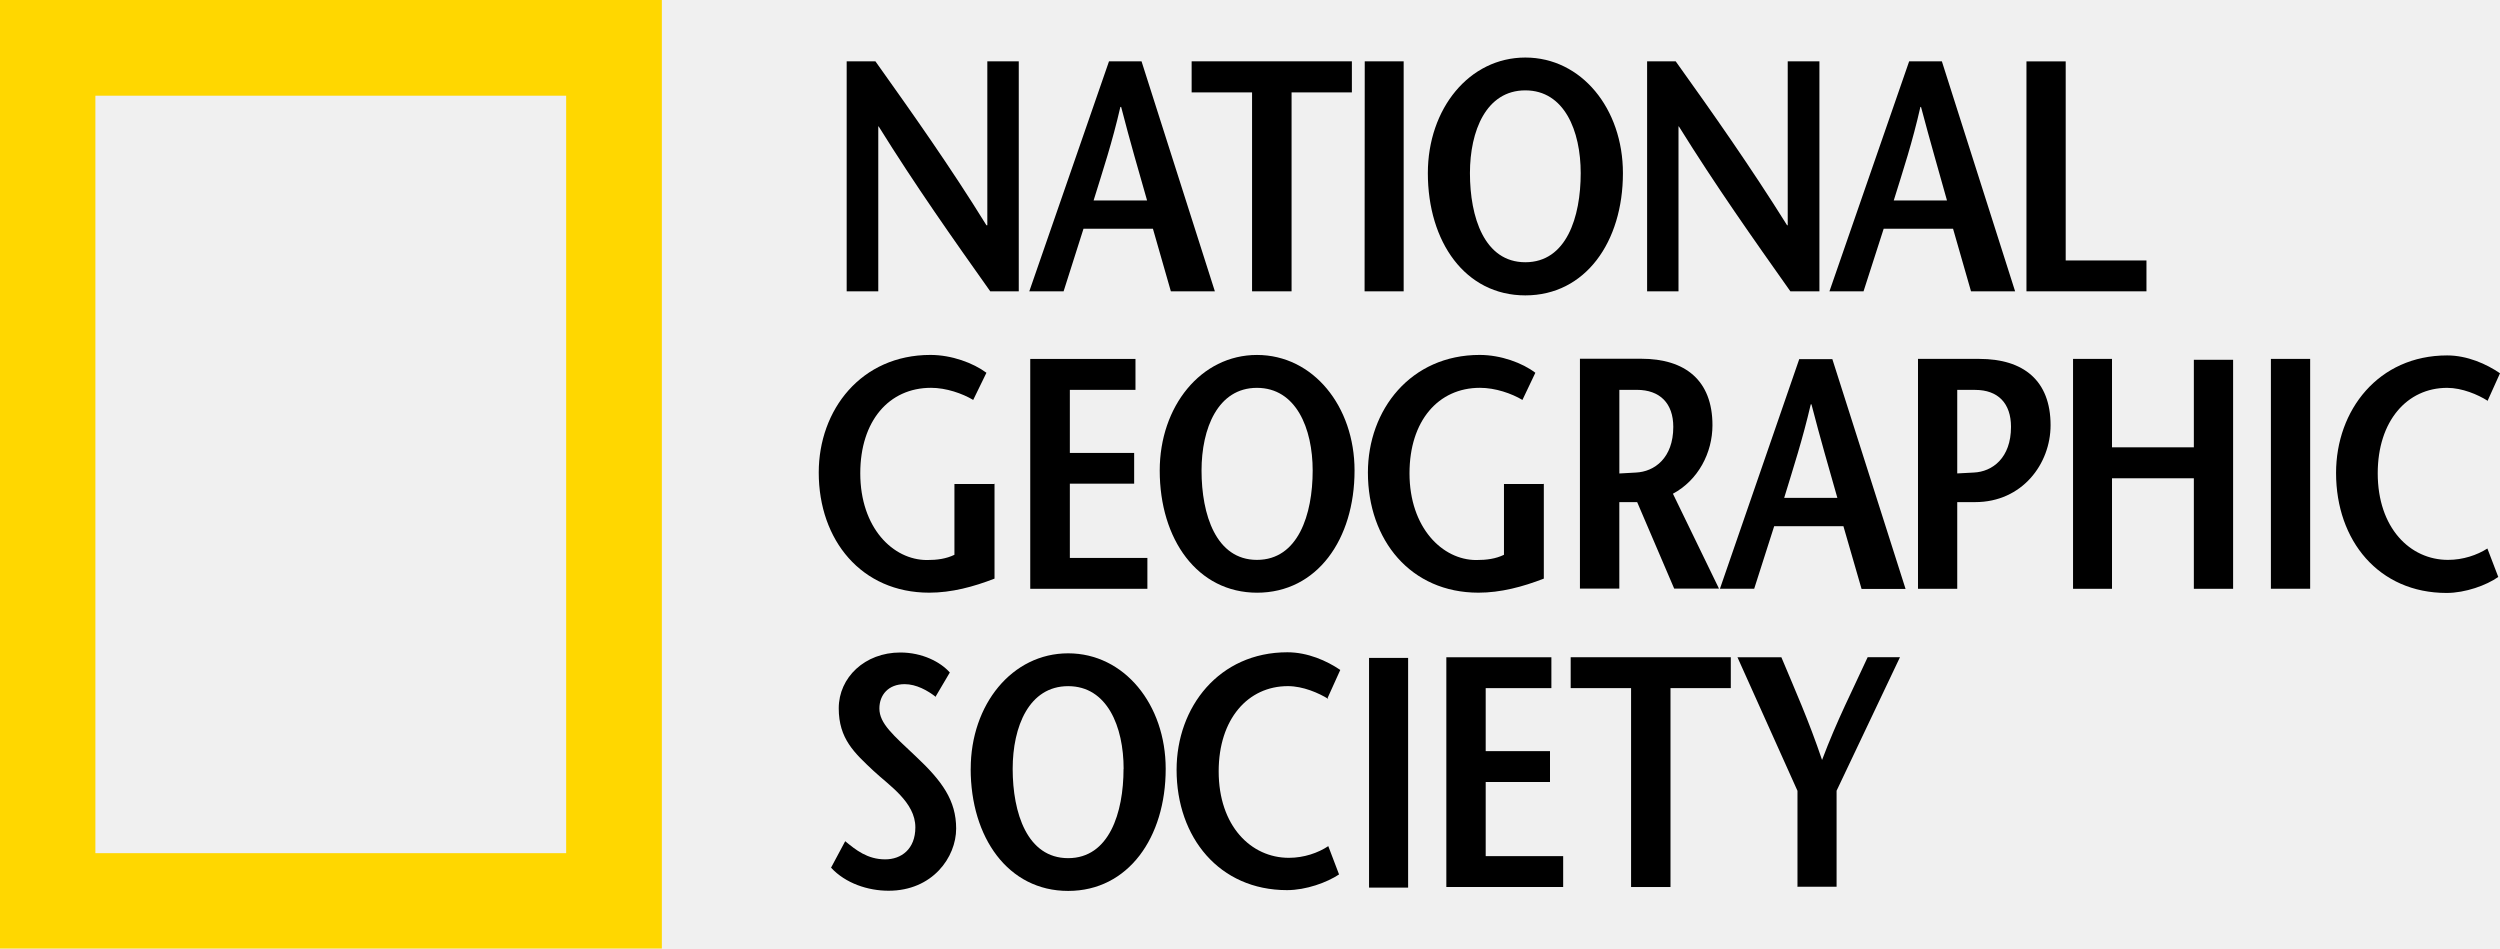
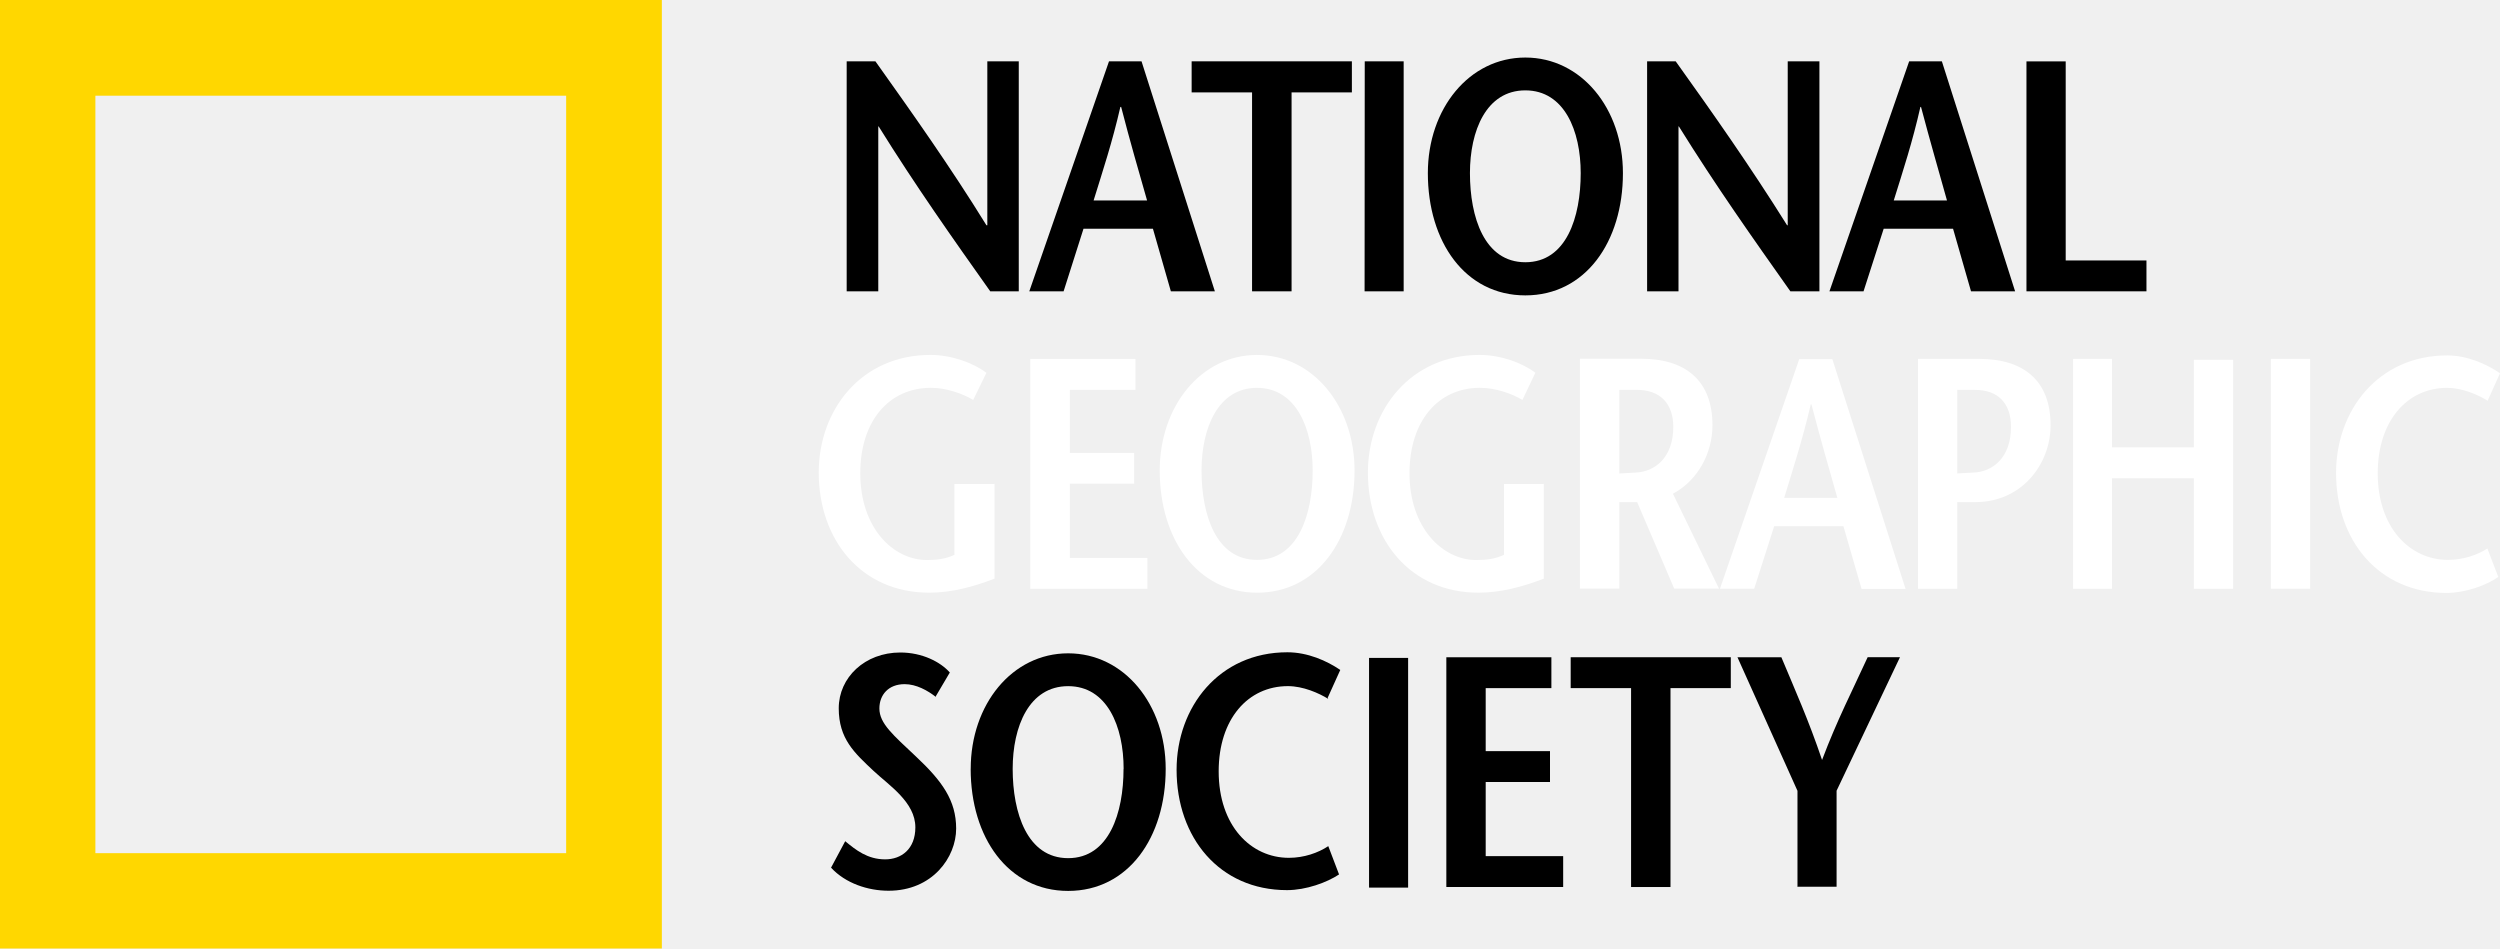
<svg xmlns="http://www.w3.org/2000/svg" version="1.1" id="Layer_1" x="0px" y="0px" width="1000px" height="379.409px" viewBox="-196.799 205.649 1000 379.409" enable-background="new -196.799 205.649 1000 379.409" xml:space="preserve">
  <g>
    <path fill="#FFD700" d="M-196.799,585.059V205.649H67.94v379.409H-196.799z M29.663,546.831V243.927h-188.307v302.991H29.663   V546.831z" />
-     <g>
+     <g fill="#FFFFFF">
      <path d="M201.01,399.126v37.971c-8.418,3.274-17.193,5.624-26.129,5.624c-27.077,0-44.185-20.984-44.185-48.049    c0-25.108,16.985-47.053,44.677-47.053c8.493,0,17.108,3.2,22.4,7.139l-5.292,10.868c-4.308-2.584-10.831-4.85-16.862-4.85    c-16.862,0-28.308,13.292-28.308,34.179c0,21.785,13.047,34.707,26.708,34.707c4.062,0,7.631-0.491,10.954-2.092v-28.308h15.754    L201.01,399.126z" />
      <polygon points="257.38,361.588 231.14,361.588 231.14,386.819 256.863,386.819 256.863,399.126 231.14,399.126 231.14,428.825     262.155,428.825 262.155,441.158 215.3,441.158 215.3,349.219 257.392,349.219 257.392,361.601   " />
      <path d="M305.97,429.601c-16.369,0-22.154-18.092-22.154-35.729c0-16.862,6.523-33.083,22.154-33.083    c15.68,0,22.302,16.221,22.302,33.083c0,17.625-5.835,35.729-22.277,35.729H305.97z M305.97,442.733    c24.124,0,39.052-21.415,39.052-48.862c0-25.674-16.541-46.24-39.04-46.24c-22.399,0-38.892,20.554-38.892,46.24    c0,27.447,15.016,48.862,39.015,48.862H305.97z" />
      <path d="M420.729,399.126v37.971c-8.42,3.274-17.282,5.624-26.143,5.624c-27.102,0-44.222-20.984-44.222-48.049    c0-25.108,17.107-47.053,44.702-47.053c8.491,0,17.107,3.2,22.276,7.139l-5.169,10.868c-4.309-2.584-10.83-4.85-16.985-4.85    c-16.737,0-28.185,13.292-28.185,34.179c0,21.785,13.169,34.707,26.708,34.707c4.186,0,7.754-0.491,11.078-2.092v-28.308h15.753    L420.729,399.126z" />
      <path d="M450.956,361.588h6.953c9.269,0,14.608,5.391,14.608,14.818c0,12.431-7.508,17.933-14.979,18.266    c-1.525,0.123-5.316,0.295-6.597,0.369v-33.452H450.956z M490.833,441.17l-18.462-38.03c10.093-5.416,15.814-16.333,15.814-27.41    c0-17.969-10.929-26.584-28.492-26.584h-24.517v91.938h15.753v-34.585h7.139l14.807,34.585h17.969L490.833,441.17z" />
      <path d="M516.875,404.788c3.668-12.062,7.349-23.298,10.634-37.415h0.271c3.645,14.104,6.953,25.354,10.363,37.415H516.875    L516.875,404.788z M522.93,349.207l-31.752,91.939h13.698l7.999-25.021h27.692l7.262,25.106h17.6l-29.292-91.938h-13.17    L522.93,349.207z" />
      <path d="M594.937,349.207h-24.538v91.968h15.699v-34.68h7.19c18.766,0,30.144-15.287,30.144-30.755    C623.432,357.814,612.549,349.207,594.937,349.207z M592.661,394.671c-1.601,0.115-5.591,0.28-6.563,0.346v-33.41h7.141    c9.201,0,14.363,5.375,14.363,14.792C607.602,388.817,600.181,394.358,592.661,394.671z" />
      <polygon points="696.445,441.17 680.74,441.17 680.74,396.96 648.002,396.96 648.002,441.17 632.419,441.17 632.419,349.207     648.002,349.207 648.002,384.579 680.74,384.579 680.74,349.564 696.445,349.564   " />
      <path d="M711.559,349.207h15.705v91.939h-15.705V349.207z" />
      <path d="M798.155,365.896c-3.742-2.375-10.092-5.107-16.086-5.107c-16.073,0-27.778,13.292-27.778,34.178    c0,21.785,12.874,34.634,28.11,34.634c6.03,0,11.643-1.92,15.754-4.553l4.356,11.384c-4.677,3.322-13.168,6.399-20.676,6.399    c-27.139,0-44.209-20.922-44.209-48c0-25.107,16.946-47.015,44.43-47.015c8.074,0,15.755,3.446,21.145,7.139l-5.046,11.199    V365.896z" />
    </g>
    <g>
      <path d="M210.709,322.179H199.3c-14.955-21.107-29.81-42.128-44.64-65.969h-0.148v65.969h-12.64v-91.987h11.508    c14.929,20.997,29.809,41.969,44.406,65.576h0.344v-65.576h12.579V322.179z" />
      <path d="M240.641,285.835c3.73-12.086,7.458-23.225,10.708-37.416h0.308c3.656,14.191,6.93,25.33,10.376,37.416H240.641z     M246.795,230.204l-31.877,91.975h13.723l7.963-25.046h27.766l7.175,25.046h17.601l-29.33-91.987h-13.046L246.795,230.204z" />
      <polygon points="304.026,322.179 304.026,242.609 279.854,242.609 279.854,230.179 343.951,230.179 343.951,242.609     319.829,242.609 319.829,322.179 304.001,322.179   " />
      <path d="M349.097,230.191h15.569v91.987h-15.631L349.097,230.191z" />
      <path d="M413.33,310.548c-16.393,0-22.153-18.006-22.153-35.644c0-16.91,6.498-33.107,22.153-33.107    c15.632,0,22.154,16.197,22.154,33.107C435.484,292.542,429.761,310.548,413.33,310.548z M413.33,323.804    c24.05,0,39.041-21.416,39.041-48.899c0-25.784-16.592-46.24-39.041-46.24c-22.437,0-38.99,20.456-38.99,46.24    C374.34,302.4,389.281,323.804,413.33,323.804z" />
      <path d="M530.795,322.179h-11.446c-14.916-21.107-29.785-42.128-44.603-65.969h-0.147v65.969h-12.554v-91.987h11.445    c15.016,20.997,29.785,41.969,44.554,65.576h0.246v-65.576h12.678v91.987H530.795z" />
      <path d="M560.702,285.835c3.754-12.086,7.447-23.225,10.66-37.416h0.244c3.754,14.191,7.017,25.33,10.389,37.416H560.702    L560.702,285.835z M566.855,230.204l-31.876,91.975h13.637l8.062-25.046h27.741l7.189,25.046h17.636l-29.292-91.987h-13.046    L566.855,230.204z" />
      <polygon points="613.785,230.204 629.479,230.204 629.479,309.835 661.785,309.835 661.785,322.179 613.785,322.179     613.785,230.191   " />
    </g>
    <g>
      <path d="M177.7,484.543c-3.446-2.732-8.025-5.232-12.627-5.232c-6.56,0-10.118,4.345-10.118,9.724    c0,6.031,5.539,10.634,14.585,19.176c10.486,9.846,16.124,17.576,16.124,28.875c0,11.444-9.428,24.859-27.028,24.859    c-8.246,0-17.231-2.953-23.016-9.229l5.662-10.585c4.185,3.446,8.861,7.262,16,7.262c6.399,0,12.062-4.062,12.062-12.8    c0-10.093-10.585-16.824-16.739-22.608c-7.631-7.177-13.908-12.802-13.908-25.023c0-12.332,10.461-22.313,24.615-22.313    c8.861,0,16.123,3.816,19.815,8l-5.662,9.601L177.7,484.543z" />
      <path d="M191.485,513.194c0-25.722,16.528-46.215,38.978-46.215s39.016,20.493,39.016,46.215    c0,27.446-14.979,48.824-39.016,48.824c-24.036,0-38.991-21.39-38.991-48.824H191.485z M252.653,513.194    c0-16.947-6.584-33.083-22.191-33.083c-15.63,0-22.191,16.123-22.191,33.083c0,17.6,5.785,35.717,22.191,35.717    c16.394,0,22.154-18.128,22.154-35.717H252.653z" />
      <path d="M334.523,485.22c-3.814-2.363-10.092-5.12-16.158-5.12c-16,0-27.693,13.169-27.693,34.091    c0,21.786,12.886,34.586,28.086,34.586c6.031,0,11.693-1.97,15.755-4.677l4.308,11.322c-4.801,3.2-13.17,6.278-20.8,6.278    c-27.078,0-44.186-21.047-44.186-48.125c0-25.106,16.984-47.015,44.308-47.015c8.123,0,15.755,3.384,21.169,7.065l-5.045,11.162    L334.523,485.22z" />
      <path d="M350.819,468.813h15.631v91.878h-15.631V468.813z" />
      <polygon points="423.756,480.898 397.479,480.898 397.479,506.104 423.201,506.104 423.201,518.438 397.479,518.438     397.479,548.1 428.47,548.1 428.47,560.457 381.736,560.457 381.736,468.542 423.756,468.567 423.756,480.898   " />
      <polygon points="455.632,560.457 455.632,480.898 431.473,480.898 431.473,468.542 495.521,468.542 495.521,480.898     471.398,480.898 471.398,560.457 455.644,560.457   " />
      <path d="M522.192,560.457v-38.475l-24-53.415h17.563c5.538,13.256,10.904,25.181,16.27,41.07    c6.031-16.001,12.209-27.938,18.24-41.107h12.924l-25.354,53.415v38.4h-15.754L522.192,560.457z" />
    </g>
  </g>
</svg>
